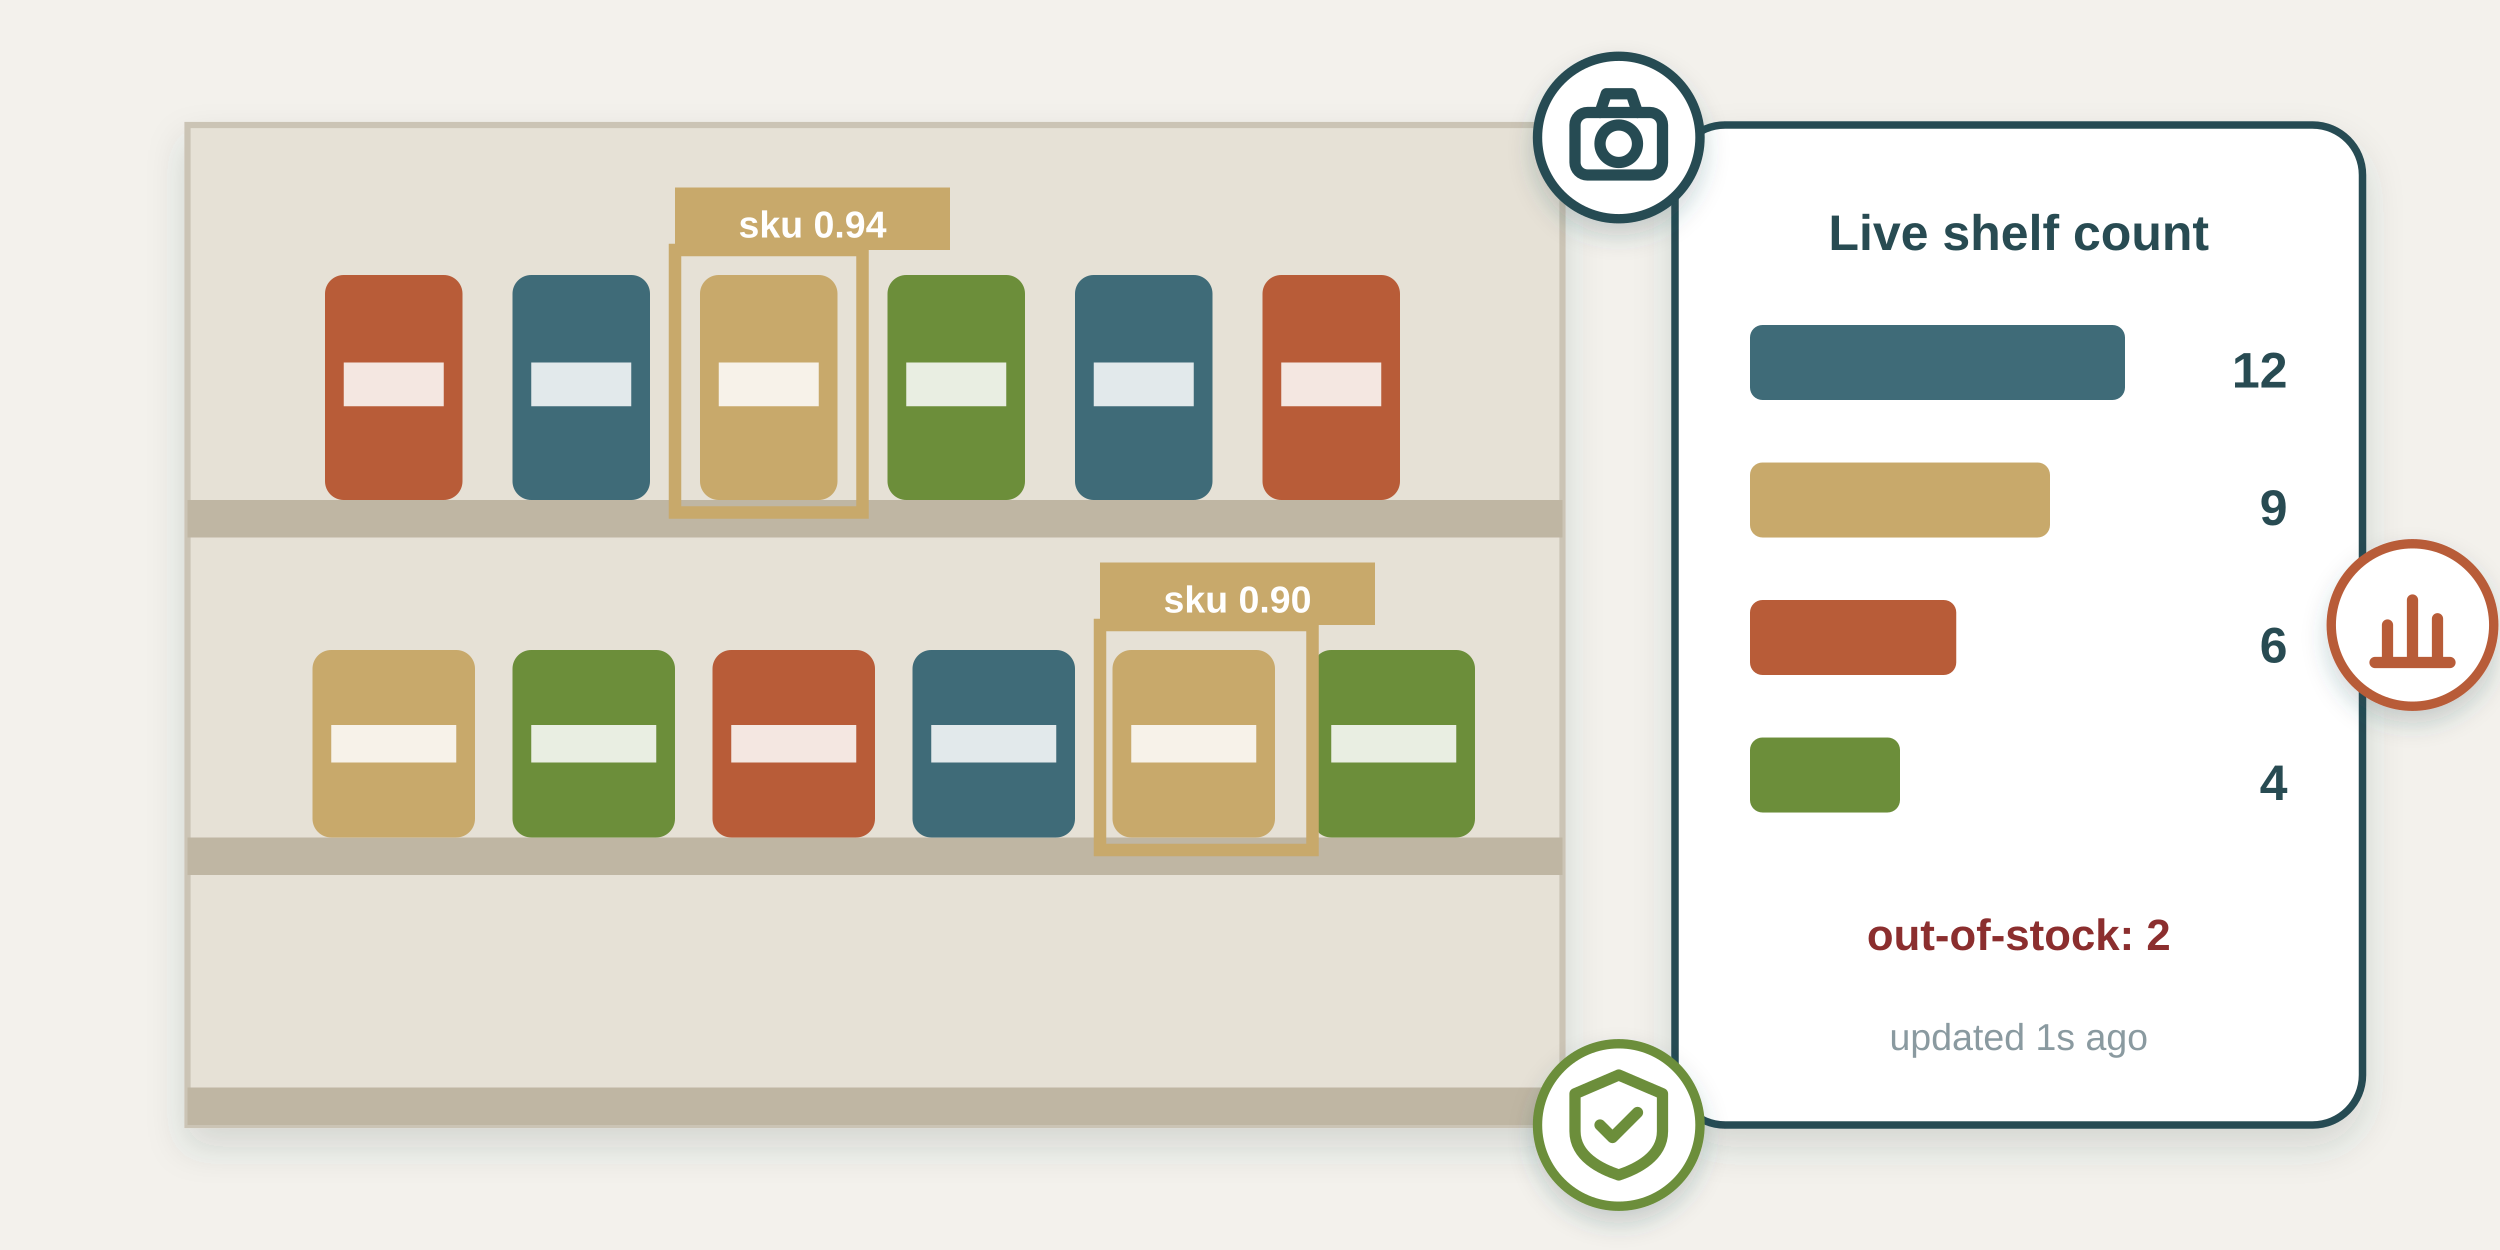
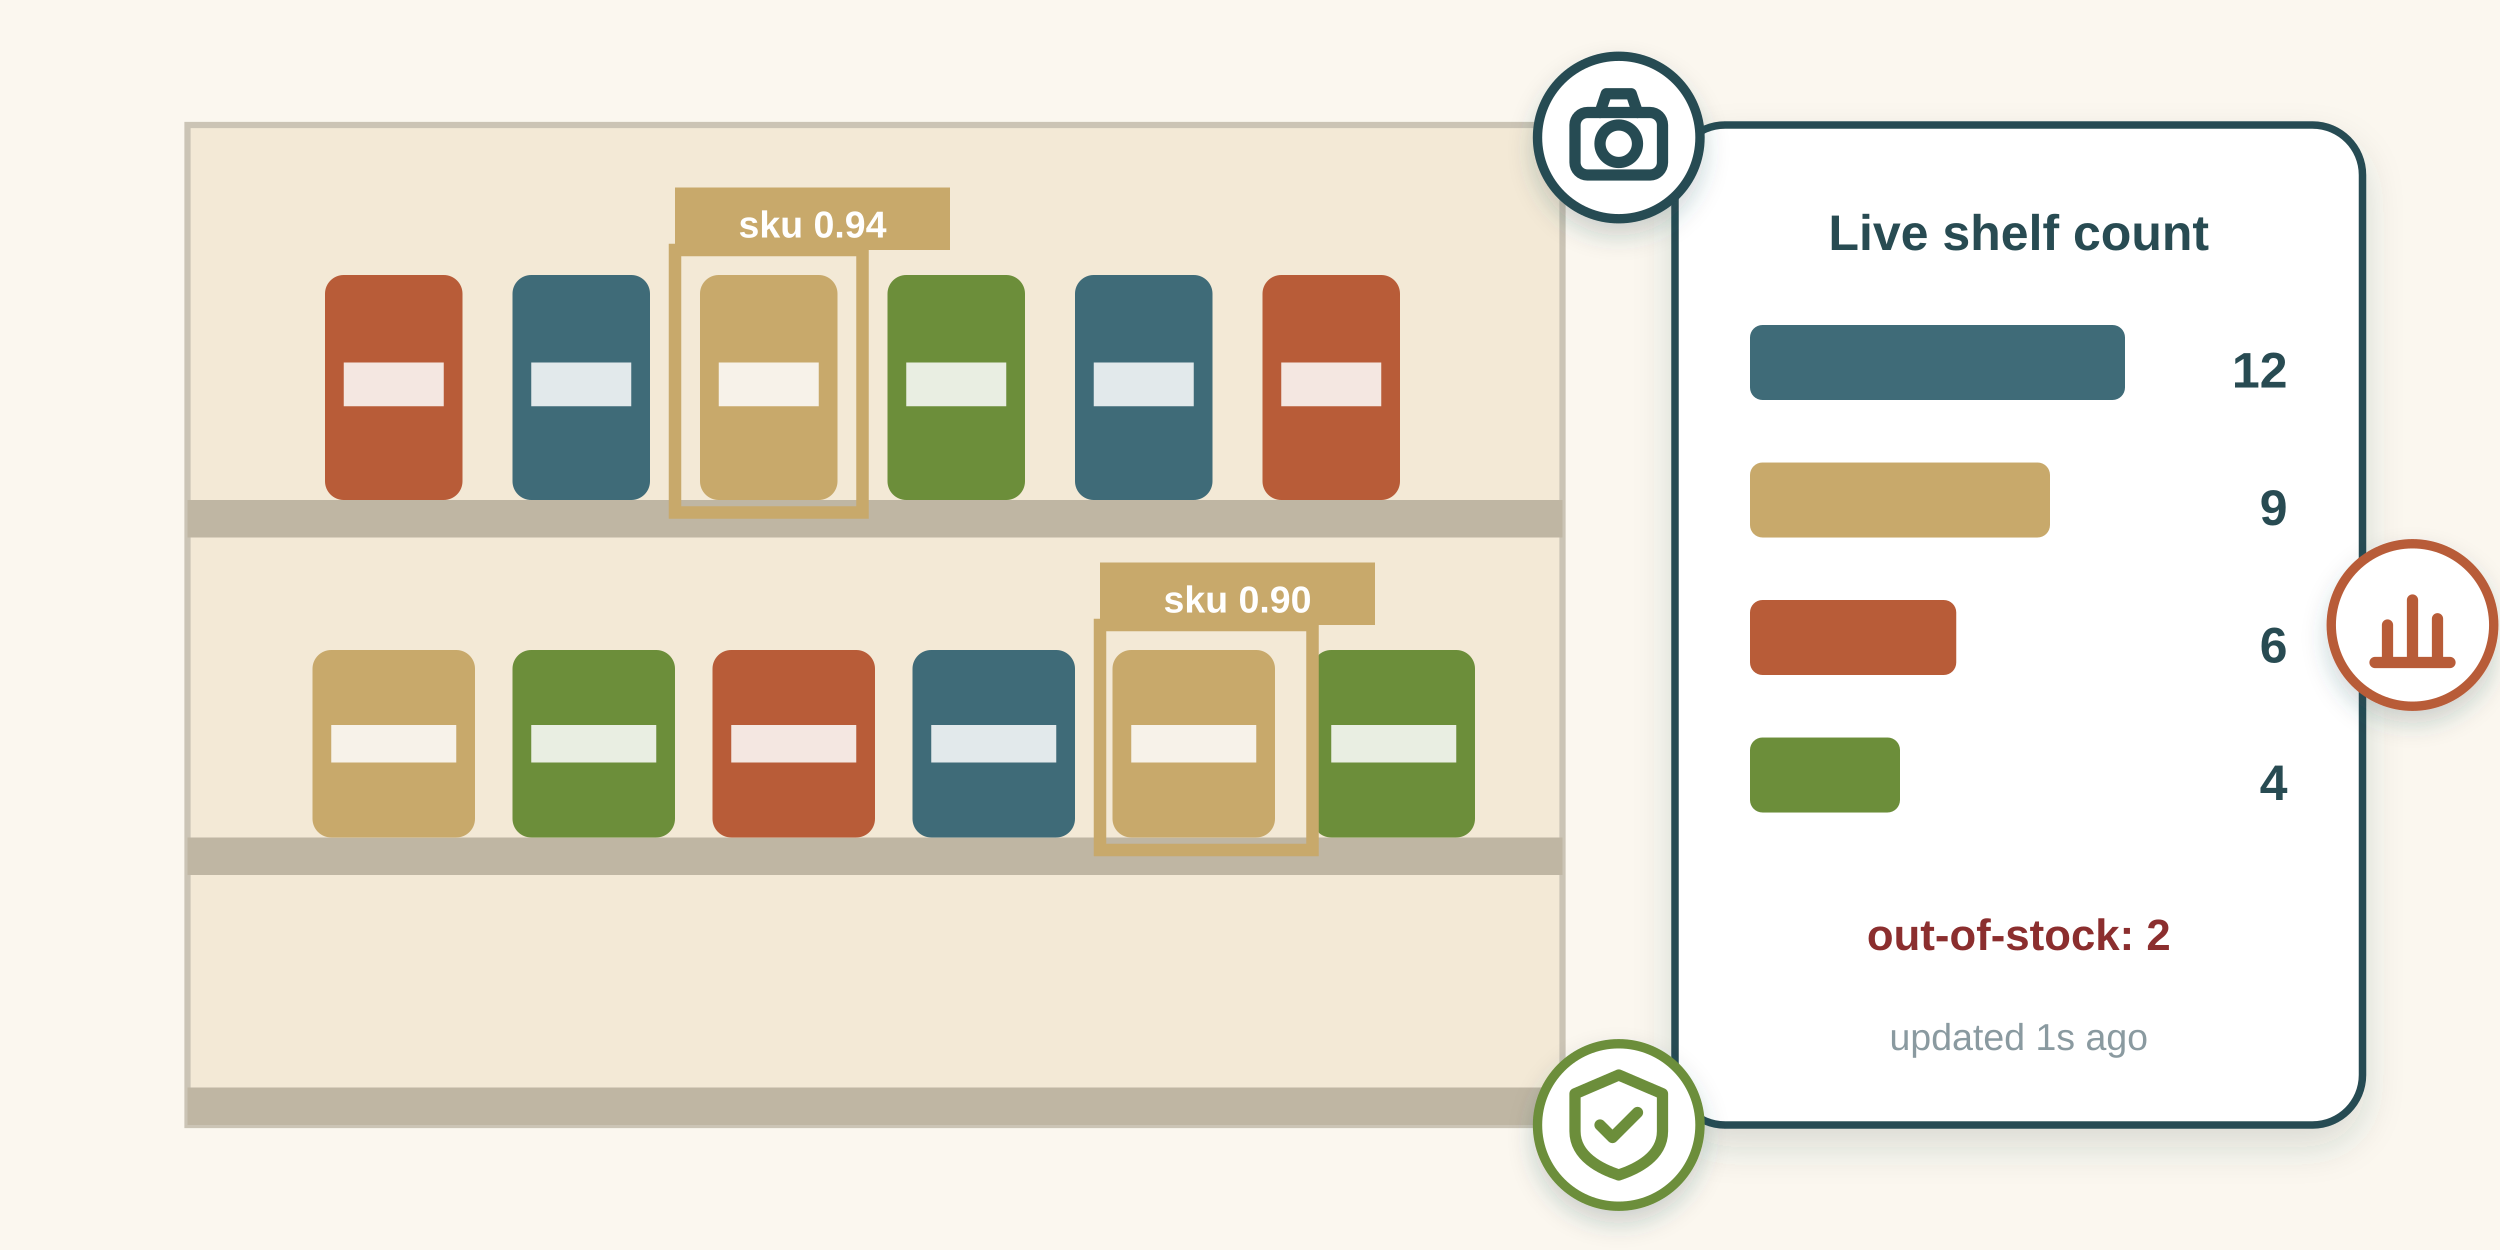
<svg xmlns="http://www.w3.org/2000/svg" viewBox="0 0 400 200" font-family="Manrope, Arial, sans-serif" role="img" aria-label="Retail shelf scene with product detections and counts">
  <rect width="400" height="200" fill="url(#ground)" />
  <defs>
    <linearGradient id="ground" x1="0" y1="0" x2="0" y2="1">
      <stop offset="0" stop-color="#ffffff" />
-       <stop offset="1" stop-color="#f3f6f7" />
+       <stop offset="1" stop-color="#fdf0cf" />
    </linearGradient>
    <filter id="sh" x="-10%" y="-10%" width="130%" height="140%">
      <feDropShadow dx="0" dy="3" stdDeviation="3" flood-color="#284b52" flood-opacity="0.16" />
    </filter>
    <filter id="bs" x="-30%" y="-30%" width="160%" height="160%">
      <feDropShadow dx="0" dy="2" stdDeviation="2" flood-color="#284b52" flood-opacity="0.22" />
    </filter>
  </defs>
-   <rect width="400" height="200" fill="#f3f1ec" />
-   <rect x="30" y="20" width="220" height="160" fill="#e6e1d6" stroke="#cbc4b5" filter="url(#sh)" />
+   <rect width="400" height="200" fill="#fbf7ef" />
+   <rect x="30" y="20" width="220" height="160" fill="#f3e9d6" stroke="#cbc4b5" />
  <g fill="#bfb6a3">
    <rect x="30" y="80" width="220" height="6" />
    <rect x="30" y="134" width="220" height="6" />
    <rect x="30" y="174" width="220" height="6" />
  </g>
  <rect x="52" y="44" width="22" height="36" rx="3" fill="#b85c38" />
  <rect x="55" y="58" width="16" height="7" fill="#ffffff" opacity="0.85" />
  <rect x="82" y="44" width="22" height="36" rx="3" fill="#3f6b78" />
  <rect x="85" y="58" width="16" height="7" fill="#ffffff" opacity="0.85" />
  <rect x="112" y="44" width="22" height="36" rx="3" fill="#c8a96b" />
  <rect x="115" y="58" width="16" height="7" fill="#ffffff" opacity="0.85" />
  <rect x="142" y="44" width="22" height="36" rx="3" fill="#6c8e3a" />
  <rect x="145" y="58" width="16" height="7" fill="#ffffff" opacity="0.85" />
  <rect x="172" y="44" width="22" height="36" rx="3" fill="#3f6b78" />
  <rect x="175" y="58" width="16" height="7" fill="#ffffff" opacity="0.85" />
  <rect x="202" y="44" width="22" height="36" rx="3" fill="#b85c38" />
  <rect x="205" y="58" width="16" height="7" fill="#ffffff" opacity="0.85" />
  <rect x="50" y="104" width="26" height="30" rx="3" fill="#c8a96b" />
  <rect x="53" y="116" width="20" height="6" fill="#ffffff" opacity="0.85" />
  <rect x="82" y="104" width="26" height="30" rx="3" fill="#6c8e3a" />
  <rect x="85" y="116" width="20" height="6" fill="#ffffff" opacity="0.85" />
  <rect x="114" y="104" width="26" height="30" rx="3" fill="#b85c38" />
  <rect x="117" y="116" width="20" height="6" fill="#ffffff" opacity="0.85" />
  <rect x="146" y="104" width="26" height="30" rx="3" fill="#3f6b78" />
  <rect x="149" y="116" width="20" height="6" fill="#ffffff" opacity="0.85" />
  <rect x="178" y="104" width="26" height="30" rx="3" fill="#c8a96b" />
  <rect x="181" y="116" width="20" height="6" fill="#ffffff" opacity="0.85" />
  <rect x="210" y="104" width="26" height="30" rx="3" fill="#6c8e3a" />
  <rect x="213" y="116" width="20" height="6" fill="#ffffff" opacity="0.85" />
  <g fill="none" stroke="#c8a96b" stroke-width="2">
    <rect x="108" y="40" width="30" height="42" />
    <rect x="176" y="100" width="34" height="36" />
  </g>
  <g fill="#c8a96b">
    <rect x="108" y="30" width="44" height="10" />
    <rect x="176" y="90" width="44" height="10" />
  </g>
  <text x="130" y="38" font-size="6" font-weight="700" fill="#ffffff" text-anchor="middle">sku 0.94</text>
  <text x="198" y="98" font-size="6" font-weight="700" fill="#ffffff" text-anchor="middle">sku 0.90</text>
  <rect x="268" y="20" width="110" height="160" rx="8" fill="#ffffff" stroke="#284b52" stroke-width="1.2" filter="url(#sh)" />
  <text x="323" y="40" font-size="8" font-weight="700" fill="#284b52" text-anchor="middle">Live shelf count</text>
  <rect x="280" y="52" width="60" height="12" rx="2" fill="#3f6b78" />
  <text x="366" y="62" font-size="8" font-weight="700" fill="#284b52" text-anchor="end">12</text>
  <rect x="280" y="74" width="48" height="12" rx="2" fill="#c8a96b" />
  <text x="366" y="84" font-size="8" font-weight="700" fill="#284b52" text-anchor="end">9</text>
  <rect x="280" y="96" width="33" height="12" rx="2" fill="#b85c38" />
  <text x="366" y="106" font-size="8" font-weight="700" fill="#284b52" text-anchor="end">6</text>
  <rect x="280" y="118" width="24" height="12" rx="2" fill="#6c8e3a" />
  <text x="366" y="128" font-size="8" font-weight="700" fill="#284b52" text-anchor="end">4</text>
  <text x="323" y="152" font-size="7" font-weight="700" fill="#8b2e2e" text-anchor="middle">out-of-stock: 2</text>
  <text x="323" y="168" font-size="6" font-weight="500" fill="#8a9aa0" text-anchor="middle">updated 1s ago</text>
  <g transform="translate(259 22)" filter="url(#bs)">
    <circle r="13" fill="#ffffff" stroke="#284b52" stroke-width="1.5" />
    <g fill="none" stroke="#284b52" stroke-width="1.8" stroke-linecap="round" stroke-linejoin="round" color="#284b52">
      <rect x="-7" y="-4" width="14" height="10" rx="2" />
      <circle cx="0" cy="1" r="3" />
      <path d="M-3 -4 L-2 -7 H2 L3 -4" />
    </g>
  </g>
  <g transform="translate(259 180)" filter="url(#bs)">
    <circle r="13" fill="#ffffff" stroke="#6c8e3a" stroke-width="1.5" />
    <g fill="none" stroke="#6c8e3a" stroke-width="1.8" stroke-linecap="round" stroke-linejoin="round" color="#6c8e3a">
      <path d="M0 -8 L7 -5 V1 C7 5 3 7 0 8 C-3 7 -7 5 -7 1 V-5 Z" />
      <path d="M-3 0 L-1 2 L3 -2" />
    </g>
  </g>
  <g transform="translate(386 100)" filter="url(#bs)">
    <circle r="13" fill="#ffffff" stroke="#b85c38" stroke-width="1.5" />
    <g fill="none" stroke="#b85c38" stroke-width="1.8" stroke-linecap="round" stroke-linejoin="round" color="#b85c38">
      <path d="M-6 6 H6 M-4 6 V0 M0 6 V-4 M4 6 V-1" />
    </g>
  </g>
</svg>
